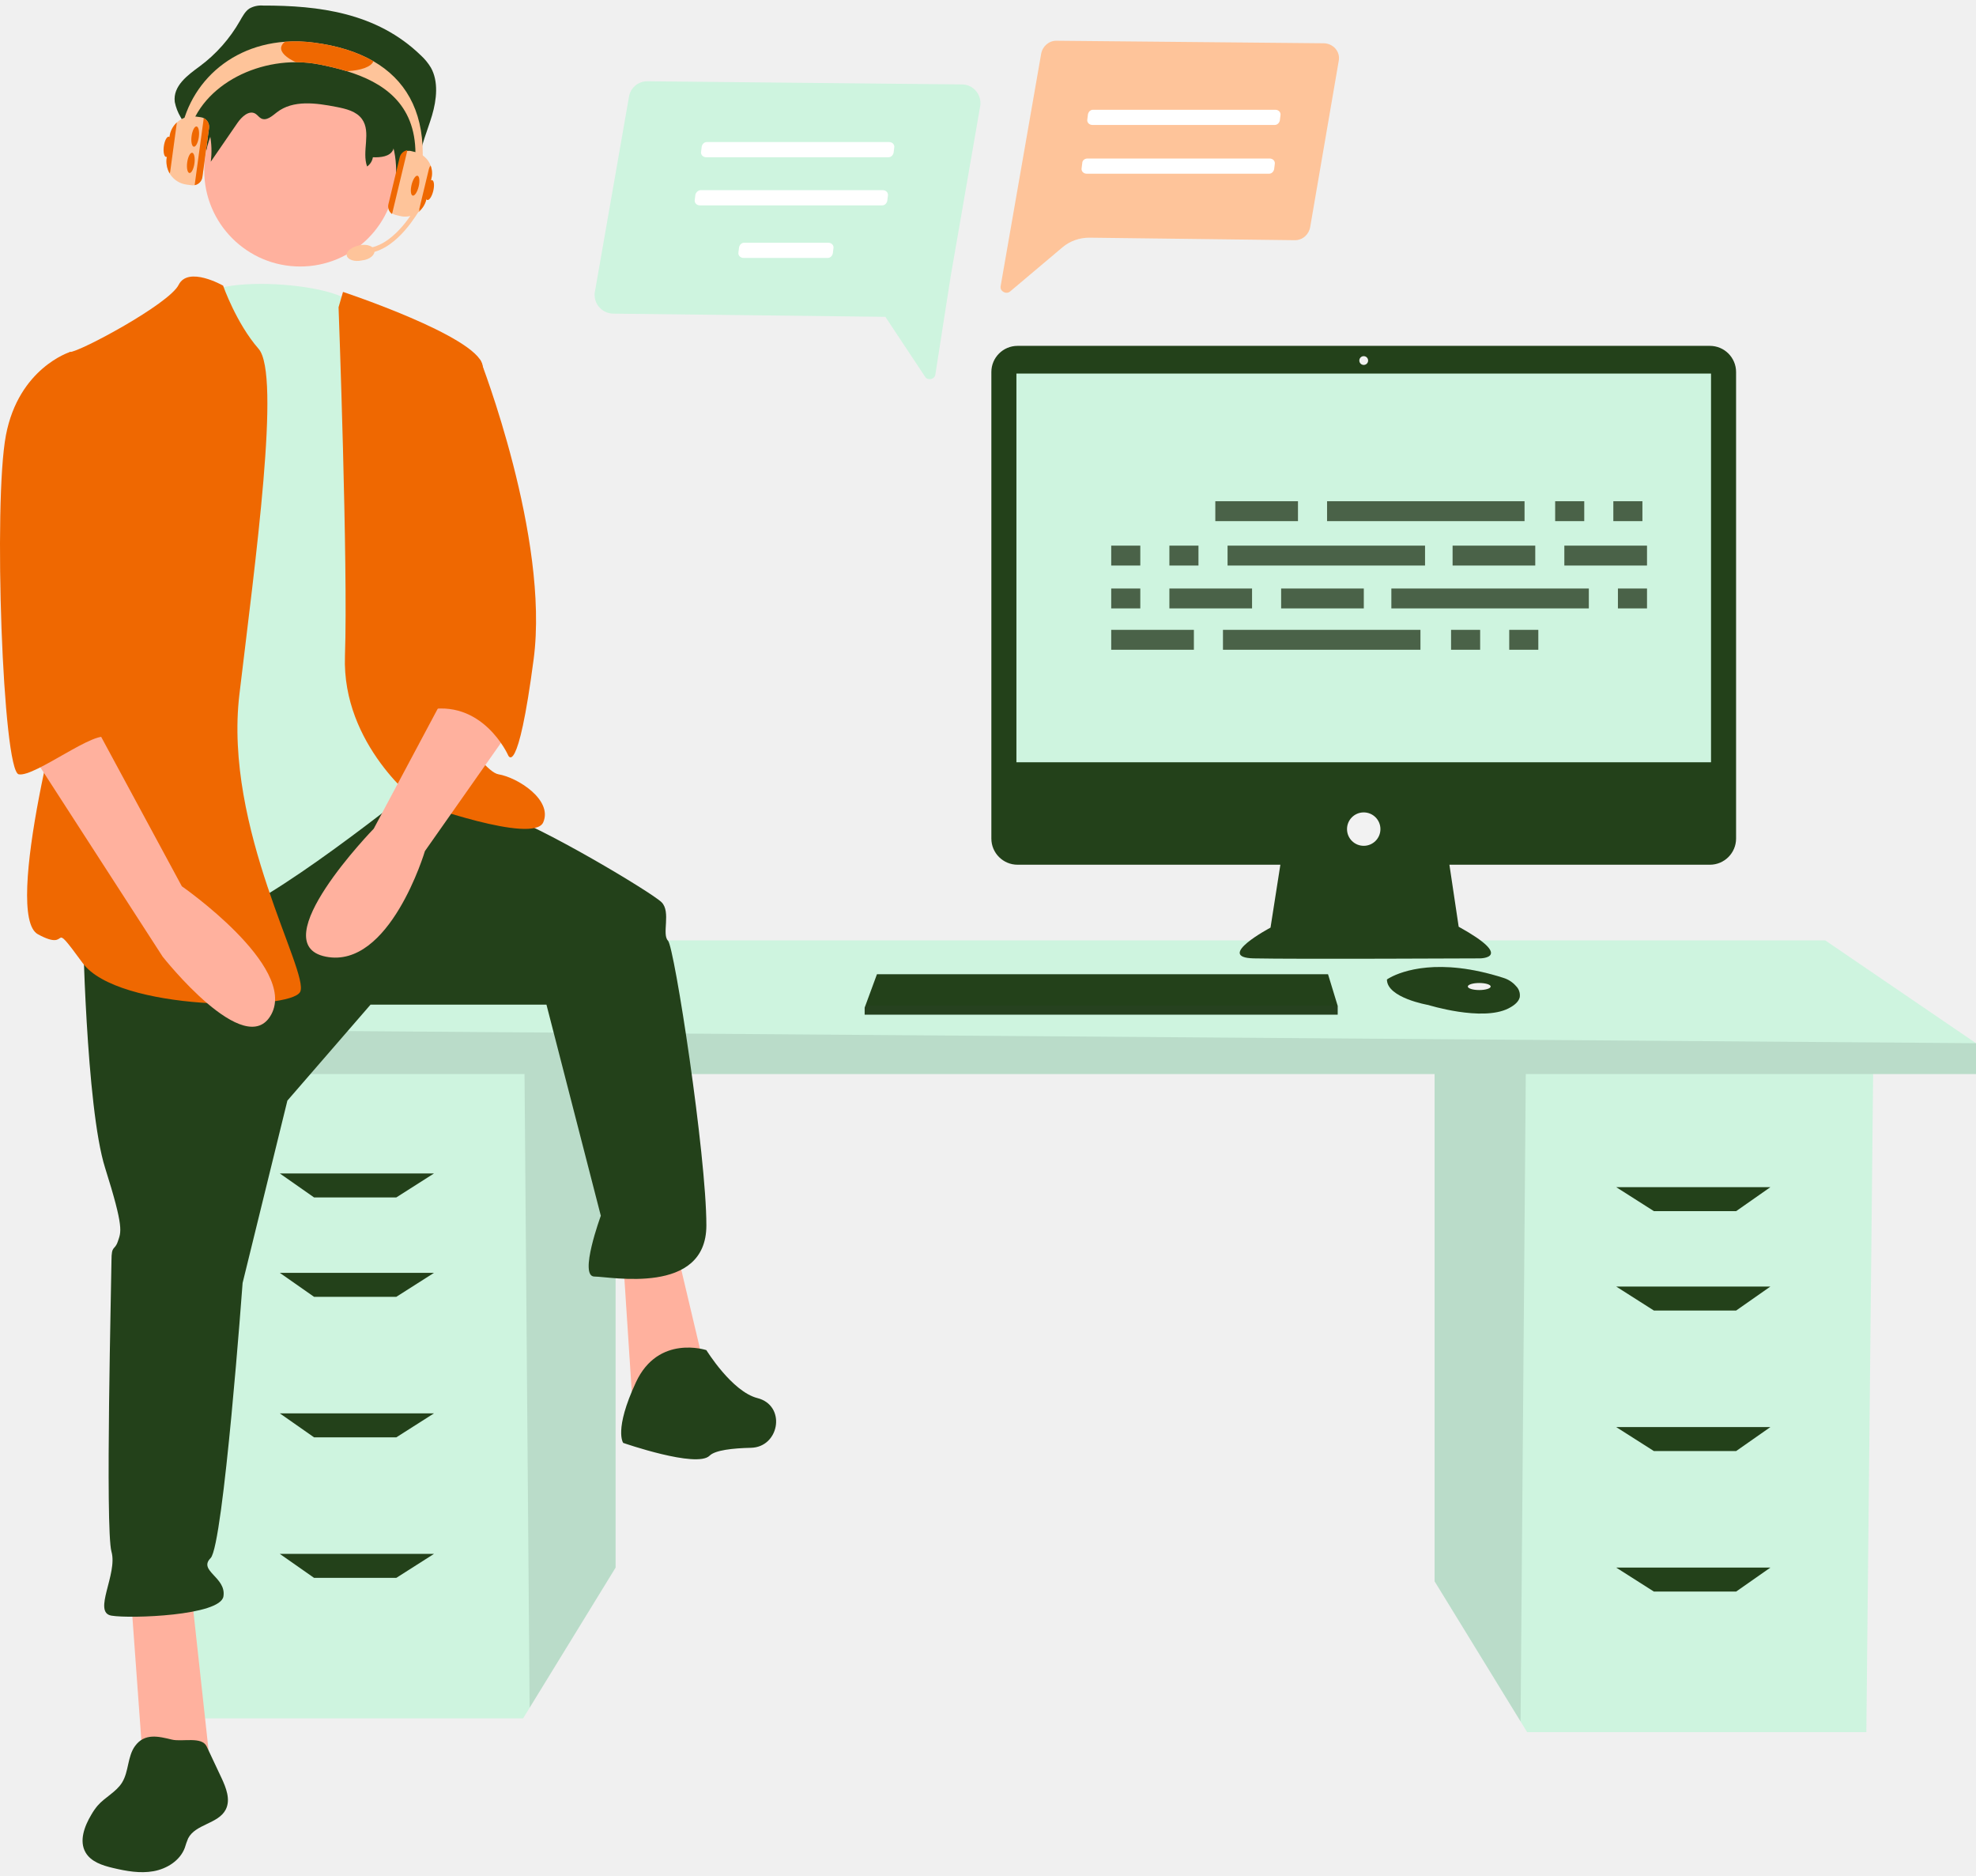
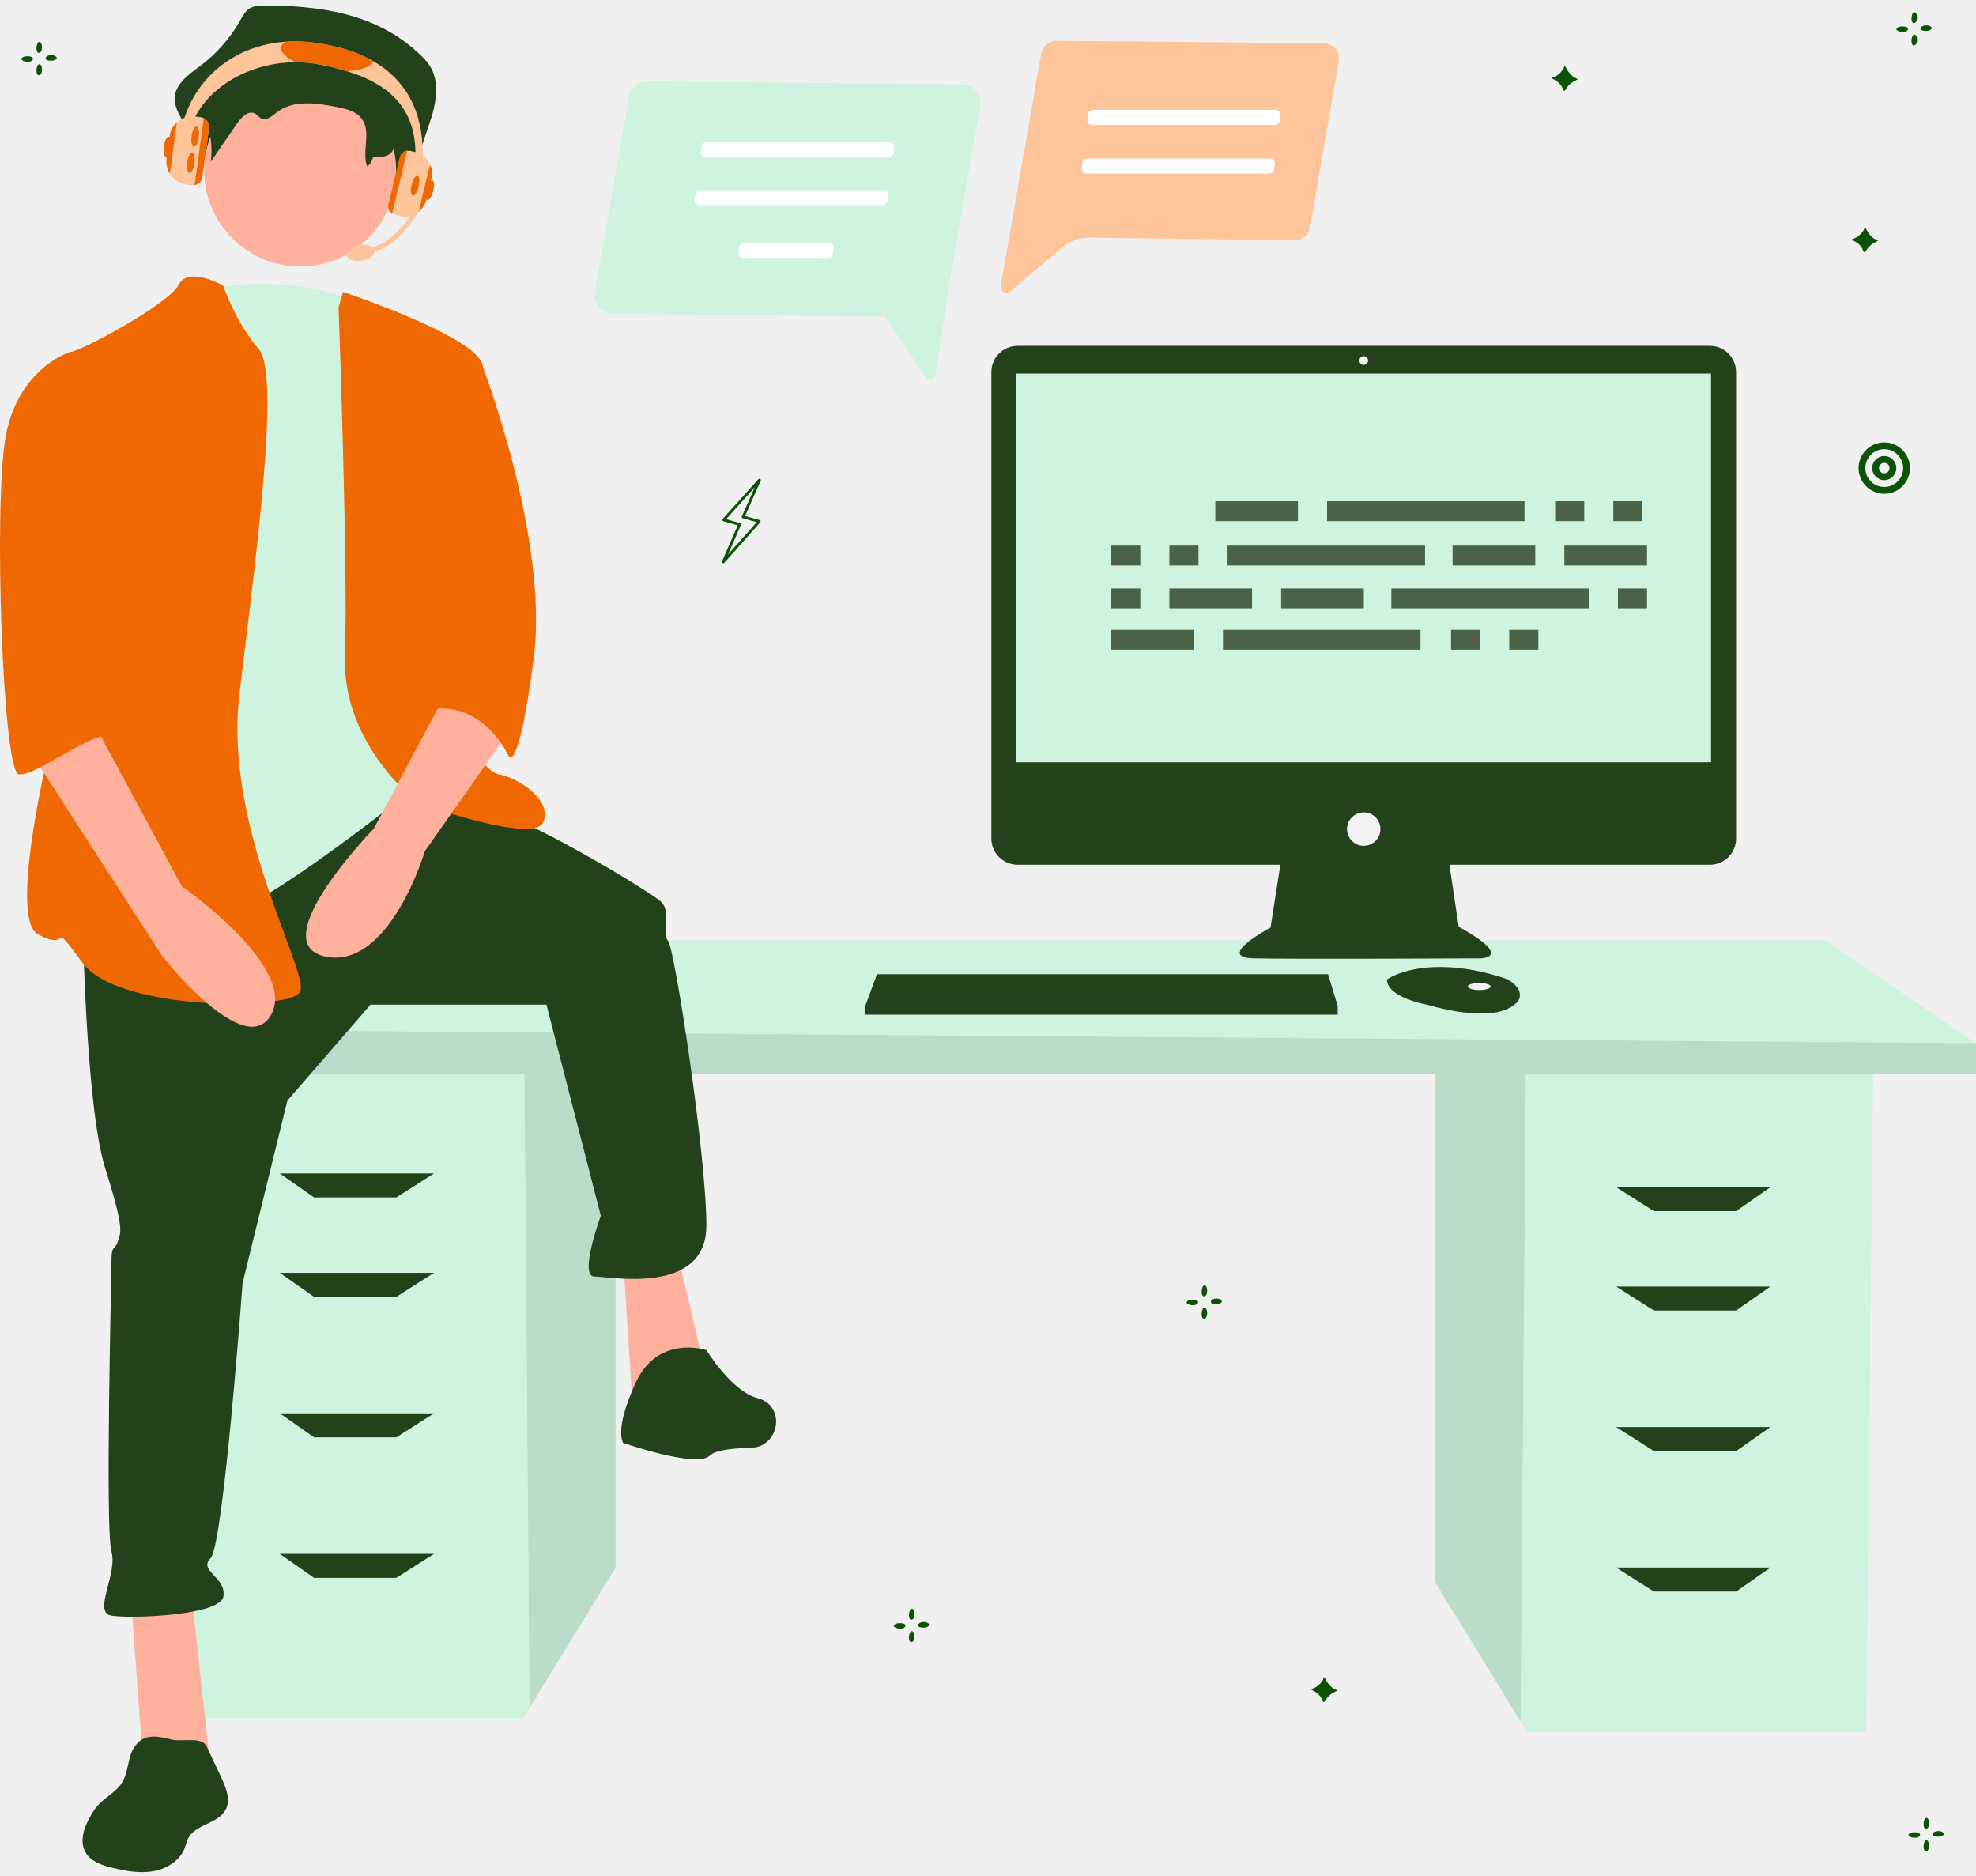
<svg xmlns="http://www.w3.org/2000/svg" data-name="Layer 1" width="711.188" height="675" viewBox="0 0 711.188 675" version="1.1" id="svg37968">
  <defs id="defs37972" />
  <polygon points="549.625,619.279 671.722,619.279 674.189,380.018 516.326,380.018 516.326,565.013 547.27,615.443 " fill="#e6e6e6" id="polygon37871" style="fill:#cef4df;fill-opacity:1" transform="translate(0,4)" />
  <polygon points="516.326,565.013 547.27,615.443 549.169,380.018 516.326,380.018 " opacity="0.1" id="polygon37873" transform="translate(0,4)" />
  <polygon points="188.267,614.345 66.17,614.345 63.703,375.084 221.566,375.084 221.566,560.08 190.622,610.51 " fill="#e6e6e6" id="polygon37875" style="fill:#cef4df;fill-opacity:1" transform="translate(0,4)" />
  <polygon points="221.566,560.08 190.622,610.51 188.723,375.084 221.566,375.084 " opacity="0.1" id="polygon37877" transform="translate(0,4)" />
  <polygon points="47.67,366.451 109.335,334.385 656.923,334.385 711.188,371.385 711.188,382.484 47.67,382.484 " fill="#e6e6e6" id="polygon37879" style="fill:#cef4df;fill-opacity:1" transform="translate(0,4)" />
  <polygon points="711.188,382.484 47.67,382.484 47.67,366.451 711.188,371.385 " opacity="0.1" id="polygon37881" transform="translate(0,4)" />
  <polygon points="113.035,426.883 100.702,418.25 156.201,418.25 142.635,426.883 " fill="#3f3d56" id="polygon37883" style="fill:#23411a;fill-opacity:1" transform="translate(0,4)" />
  <polygon points="113.035,462.649 100.702,454.016 156.201,454.016 142.635,462.649 " fill="#3f3d56" id="polygon37885" style="fill:#23411a;fill-opacity:1" transform="translate(0,4)" />
  <polygon points="113.035,513.215 100.702,504.581 156.201,504.581 142.635,513.215 " fill="#3f3d56" id="polygon37887" style="fill:#23411a;fill-opacity:1" transform="translate(0,4)" />
  <polygon points="113.035,563.78 100.702,555.147 156.201,555.147 142.635,563.78 " fill="#3f3d56" id="polygon37889" style="fill:#23411a;fill-opacity:1" transform="translate(0,4)" />
  <polygon points="624.857,431.816 637.19,423.183 581.691,423.183 595.257,431.816 " fill="#3f3d56" id="polygon37891" style="fill:#23411a;fill-opacity:1" transform="translate(0,4)" />
  <polygon points="624.857,467.582 637.19,458.949 581.691,458.949 595.257,467.582 " fill="#3f3d56" id="polygon37893" style="fill:#23411a;fill-opacity:1" transform="translate(0,4)" />
  <polygon points="624.857,518.148 637.19,509.515 581.691,509.515 595.257,518.148 " fill="#3f3d56" id="polygon37895" style="fill:#23411a;fill-opacity:1" transform="translate(0,4)" />
  <polygon points="624.857,568.713 637.19,560.08 581.691,560.08 595.257,568.713 " fill="#3f3d56" id="polygon37897" style="fill:#23411a;fill-opacity:1" transform="translate(0,4)" />
  <path d="M 615.414,124.456 H 366.228 a 9.423,9.423 0 0 0 -9.424,9.424 v 167.858 a 9.423,9.423 0 0 0 9.424,9.424 h 94.593 l -3.544,22.626 c 0,0 -20.253,10.759 -6.013,11.076 14.24,0.316 81.328,0 81.328,0 0,0 12.974,0 -7.595,-11.392 l -3.334,-22.31 h 93.75 a 9.423,9.423 0 0 0 9.424,-9.424 V 133.88 a 9.423,9.423 0 0 0 -9.424,-9.424 z" fill="#3f3d56" id="path37899" style="fill:#23411a;fill-opacity:1" />
  <rect x="365.823" y="134.424" width="249.996" height="139.871" fill="#f2f2f2" id="rect37901" style="fill:#cef4df;fill-opacity:1" />
  <circle cx="490.821" cy="298.346" r="6.013" fill="#f2f2f2" id="circle37905" />
  <polygon points="477.971,346.56 481.452,357.952 481.452,361.117 311.202,361.117 311.202,358.585 311.436,357.952 315.632,346.56 " fill="#3f3d56" id="polygon37907" style="fill:#23411a;fill-opacity:1" transform="translate(0,4)" />
  <path d="m 546.97,358.854 c -0.31,1.326 -1.481,2.725 -4.127,4.047 -9.493,4.747 -28.797,-1.266 -28.797,-1.266 0,0 -14.873,-2.532 -14.873,-9.177 a 11.866,11.866 0 0 1 1.304,-0.775 c 3.991,-2.112 17.225,-7.322 40.691,0.221 a 9.786,9.786 0 0 1 4.46,2.923 4.667,4.667 0 0 1 1.342,4.027 z" fill="#3f3d56" id="path37909" style="fill:#23411a;fill-opacity:1" />
  <path d="m 546.97,358.854 c -11.62,4.452 -21.977,4.785 -32.607,-2.598 a 23.343,23.343 0 0 0 -13.886,-4.573 c 3.991,-2.112 17.225,-7.322 40.691,0.221 a 9.786,9.786 0 0 1 4.46,2.923 4.667,4.667 0 0 1 1.342,4.027 z" opacity="0.1" id="path37911" style="fill:#23411a;fill-opacity:1" />
  <ellipse cx="532.4" cy="354.99" rx="4.114" ry="1.266" fill="#f2f2f2" id="ellipse37913" />
  <polygon points="311.436,357.952 481.452,357.952 481.452,361.117 311.202,361.117 311.202,358.585 " opacity="0.1" id="polygon37915" style="fill:#3f3d56;fill-opacity:1" transform="translate(0,4)" />
  <path d="m 94.661,2 a 8.554,8.554 0 0 0 -4.961,1.108 c -1.476,1.011 -2.406,2.782 -3.356,4.429 A 52.986,52.986 0 0 1 71.91,23.843 c -4.289,3.142 -9.742,7.06 -9.008,12.853 a 17.372,17.372 0 0 0 2.091,5.426 c 3.957,7.987 14.754,14.159 13.692,23.273 3.931,-6.581 -1.327,-9.835 2.604,-16.416 1.872,-3.134 5.124,-6.672 7.951,-4.704 0.946,0.659 1.568,1.841 2.553,2.419 2.351,1.38 4.853,-1.258 6.934,-3.126 7.177,-6.443 17.383,-4.755 26.314,-2.747 4.216,0.948 8.847,2.191 11.34,6.221 3.277,5.298 -3.113,11.02 -4.728,17.01 a 3.264,3.264 0 0 0 3.503,4.062 c 2.68,-0.264 5.854,-0.481 6.013,-1.657 3.372,0.12 7.503,-0.262 8.947,-3.772 a 14.762,14.762 0 0 0 0.693,-4.293 c 0.53,-5.897 3.033,-11.277 4.691,-16.89 1.658,-5.613 2.379,-12.191 -0.419,-17.167 a 19.864,19.864 0 0 0 -3.666,-4.456 C 135.534,4.512 114.657,1.977 94.661,2 Z" fill="#2f2e41" id="path37917" style="fill:#23411a;fill-opacity:1" />
  <path d="m 72.929,109.986 c -12.662,2.302 11.511,41.441 11.511,41.441 l 57.557,6.907 -13.814,-46.045 c 1.466,-11.265 -60.685,-14.638 -55.255,-2.302 z" fill="#ffb8b8" id="path37919" style="fill:#cef4df;fill-opacity:1" />
  <polygon points="51.633,632.631 75.806,632.631 68.9,569.318 47.028,569.318 " fill="#ffb8b8" id="polygon37921" style="fill:#ffb19e;fill-opacity:1" transform="translate(0,4)" />
  <polygon points="227.756,502.552 254.233,491.041 243.872,447.298 224.303,449.6 " fill="#ffb8b8" id="polygon37923" style="fill:#ffb19e;fill-opacity:1" transform="translate(0,4)" />
  <path d="m 29.761,331.58 c 0,0 1.151,66.766 8.058,88.637 6.907,21.872 5.756,23.023 4.605,26.476 -1.151,3.453 -2.302,1.151 -2.302,6.907 0,5.756 -2.302,96.695 0,104.753 2.302,8.058 -6.907,21.872 0,23.023 6.907,1.151 39.139,0 40.29,-6.907 1.151,-6.907 -9.209,-9.209 -4.605,-13.814 4.605,-4.605 11.511,-98.998 11.511,-98.998 l 16.116,-65.615 29.93,-34.534 h 63.312 l 19.569,75.975 c 0,0 -8.058,21.872 -2.302,21.872 5.756,0 40.29,6.907 40.29,-18.418 0,-25.325 -11.511,-100.149 -13.814,-102.451 -2.302,-2.302 1.151,-10.36 -2.302,-13.814 -3.453,-3.453 -43.743,-27.627 -58.708,-32.232 -14.965,-4.605 -35.958,-10.085 -35.958,-10.085 z" fill="#2f2e41" id="path37925" style="fill:#23411a;fill-opacity:1" />
  <path d="m 254.233,485.832 c 0,0 -17.267,-5.756 -25.325,11.511 -8.058,17.267 -4.605,21.872 -4.605,21.872 0,0 26.476,9.209 31.081,4.605 2.003,-2.003 8.365,-2.699 14.913,-2.846 9.973,-0.224 12.626,-14.333 3.207,-17.619 q -0.421,-0.147 -0.853,-0.255 c -9.209,-2.302 -18.418,-17.267 -18.418,-17.267 z" fill="#2f2e41" id="path37927" style="fill:#23411a;fill-opacity:1" />
  <circle cx="108.038" cy="61.365" r="34.534" fill="#ffb8b8" id="circle37929" style="fill:#ffb19e;fill-opacity:1" />
  <path d="m 63.144,124.375 c 0,0 56.406,11.511 70.219,-6.907 13.814,-18.418 19.569,51.801 19.569,51.801 l 6.907,73.673 -10.36,40.29 c 0,0 -54.103,43.743 -71.37,47.197 -17.267,3.453 -43.743,5.756 -43.743,5.756 0,0 8.058,-127.776 8.058,-130.078 0,-2.302 20.72,-81.731 20.72,-81.731 z" fill="#b5d6ff" id="path37931" style="fill:#cef4df;fill-opacity:1" />
  <path d="m 80.298,102.786 c 0,0 -12.55,-7.189 -16.003,-0.282 -3.453,6.907 -35.685,24.174 -39.139,24.174 -3.453,0 6.907,95.544 2.302,107.056 -4.605,11.511 -26.476,95.544 -13.814,102.451 12.662,6.907 3.453,-6.907 16.116,10.36 12.662,17.267 74.824,17.267 78.277,10.36 3.453,-6.907 -27.627,-58.708 -21.872,-107.056 5.756,-48.348 14.965,-115.114 6.907,-124.323 C 85.016,116.317 80.298,102.786 80.298,102.786 Z" fill="#2f2e41" id="path37933" style="fill:#ef6801;fill-opacity:1" />
  <path d="m 121.852,110.561 1.603,-5.518 c 0,0 47.895,15.878 50.198,26.238 2.302,10.36 1.151,82.882 -6.907,88.637 -8.058,5.756 -10.893,30.832 -11.511,28.778 -0.808,-2.682 17.267,28.778 24.174,29.93 6.907,1.151 19.569,9.209 16.116,17.267 -3.453,8.058 -44.894,-6.907 -44.894,-6.907 0,0 -27.627,-20.72 -26.476,-52.952 1.151,-32.232 -2.302,-125.474 -2.302,-125.474 z" fill="#2f2e41" id="path37935" style="fill:#ef6801;fill-opacity:1" />
  <path d="m 162.142,246.396 -27.627,51.801 c 0,0 -40.29,41.441 -17.267,46.045 23.023,4.605 35.685,-37.987 35.685,-37.987 l 29.93,-42.592 z" fill="#ffb8b8" id="path37937" style="fill:#ffb19e;fill-opacity:1" />
  <path d="m 96.344,11.036 a 7.838,7.838 0 0 0 -4.039,0.783 9.413,9.413 0 0 0 -2.732,3.131 39.773,39.773 0 0 1 -11.75,11.524 c -3.491,2.221 -7.93,4.99 -7.333,9.084 a 11.359,11.359 0 0 0 1.702,3.835 30.163,30.163 0 0 1 3.665,18.801 l 9.6,-13.954 c 1.524,-2.215 4.171,-4.715 6.472,-3.324 0.77,0.466 1.276,1.301 2.078,1.71 1.914,0.975 3.95,-0.889 5.644,-2.21 5.842,-4.554 14.15,-3.361 21.421,-1.942 3.432,0.67 7.202,1.549 9.231,4.397 3.372,4.733 -0.149,11.572 1.819,17.04 a 5.023,5.023 0 0 0 2.079,-3.317 c 2.745,0.085 6.107,-0.185 7.283,-2.666 a 9.188,9.188 0 0 0 0.564,-3.034 c 0.432,-4.168 2.469,-7.971 3.819,-11.938 1.35,-3.967 1.937,-8.616 -0.341,-12.133 a 14.681,14.681 0 0 0 -2.984,-3.149 C 129.616,12.811 112.621,11.02 96.344,11.036 Z" fill="#2f2e41" id="path37939" style="fill:#23411a;fill-opacity:1" />
  <path d="m 162.142,126.677 10.725,2.847 c 0,0 24.96,63.919 19.204,107.662 -5.756,43.743 -9.209,34.534 -9.209,34.534 0,0 -9.209,-20.72 -29.93,-16.116 z" fill="#2f2e41" id="path37941" style="fill:#ef6801;fill-opacity:1" />
  <path d="m 48.623,628.263 c -2.776,3.772 -2.219,9.165 -4.678,13.151 -2.131,3.455 -6.148,5.267 -8.814,8.329 a 22.326,22.326 0 0 0 -2.266,3.26 c -2.473,4.143 -4.483,9.452 -2.048,13.616 1.959,3.35 6.078,4.66 9.855,5.552 4.774,1.128 9.734,2.031 14.564,1.169 4.829,-0.862 9.549,-3.819 11.271,-8.412 a 32.5,32.5 0 0 1 1.205,-3.401 c 2.617,-5.153 10.827,-5.209 13.506,-10.33 1.875,-3.584 0.151,-7.916 -1.571,-11.576 l -5.261,-11.177 c -1.746,-3.709 -8.824,-1.576 -12.513,-2.465 -4.812,-1.159 -9.787,-2.436 -13.248,2.284 z" fill="#2f2e41" id="path37943" style="fill:#23411a;fill-opacity:1" />
  <path d="M 10.192,269.418 58.539,344.242 c 0,0 29.93,37.987 39.139,20.72 C 106.887,347.696 65.446,318.917 65.446,318.917 L 34.366,261.36 Z" fill="#ffb8b8" id="path37945" style="fill:#ffb19e;fill-opacity:1" />
  <path d="m 34.366,128.98 -9.209,-2.302 c 0,0 -18.418,5.756 -23.023,29.93 -4.605,24.174 -1.151,120.869 4.605,122.02 5.756,1.151 28.427,-16.837 32.056,-13.023 3.629,3.814 -7.882,-15.756 -4.429,-26.116 3.453,-10.36 3e-5,-110.509 3e-5,-110.509 z" fill="#2f2e41" id="path37947" style="fill:#ef6801;fill-opacity:1" />
  <g id="f3c2397c-d780-4cc6-97d8-1503d8277a2c" data-name="Group 13" style="fill:#4a6248;fill-opacity:1" transform="translate(0,4)">
    <rect id="ad41612f-86f7-46b2-a964-3a5da7bcf3cf" data-name="Rectangle 55" x="437.407" y="176.363" width="29.752" height="7.163" fill="#b5d6ff" style="fill:#4a6248;fill-opacity:1" />
    <rect id="b9a0b375-cc2a-4c59-8850-661af54e4f62" data-name="Rectangle 56" x="559.722" y="176.363" width="10.468" height="7.163" fill="#b5d6ff" style="fill:#4a6248;fill-opacity:1" />
    <rect id="e174c2ab-9bc5-41ec-b37c-b06fbf8a9878" data-name="Rectangle 57" x="580.659" y="176.363" width="10.468" height="7.163" fill="#b5d6ff" style="fill:#4a6248;fill-opacity:1" />
    <rect id="ba2479ac-4c7d-43b4-a028-73b1e20e4002" data-name="Rectangle 58" x="477.628" y="176.363" width="71.075" height="7.163" fill="#b5d6ff" style="fill:#4a6248;fill-opacity:1" />
    <rect id="ac60ef86-00f2-480b-8171-28b6fdfc1958" data-name="Rectangle 59" x="399.941" y="222.644" width="29.752" height="7.163" fill="#b5d6ff" style="fill:#4a6248;fill-opacity:1" />
    <rect id="b3d8298d-cd65-487a-8b19-4cee946356e7" data-name="Rectangle 60" x="522.256" y="222.644" width="10.468" height="7.163" fill="#b5d6ff" style="fill:#4a6248;fill-opacity:1" />
    <rect id="ed27f15f-f0c4-4569-8330-a6688f8e356c" data-name="Rectangle 61" x="543.193" y="222.644" width="10.468" height="7.163" fill="#b5d6ff" style="fill:#4a6248;fill-opacity:1" />
    <rect id="f685c005-adaf-4d60-acda-005b037d82a6" data-name="Rectangle 62" x="440.162" y="222.644" width="71.075" height="7.163" fill="#b5d6ff" style="fill:#4a6248;fill-opacity:1" />
    <rect id="eca7c7fc-83f8-48ca-a588-6606db47af3f" data-name="Rectangle 63" x="522.807" y="192.341" width="29.752" height="7.163" fill="#b5d6ff" style="fill:#4a6248;fill-opacity:1" />
    <rect id="a71b5b2f-f8b9-481d-a301-5e3357e5fe42" data-name="Rectangle 64" x="563.028" y="192.341" width="29.752" height="7.163" fill="#b5d6ff" style="fill:#4a6248;fill-opacity:1" />
    <rect id="abb3a25a-f854-41fc-8391-e6ad9fbe2417" data-name="Rectangle 66" x="399.941" y="192.341" width="10.468" height="7.163" fill="#b5d6ff" style="fill:#4a6248;fill-opacity:1" />
    <rect id="add2b425-b775-4eb5-9c25-8c4c14f957c9" data-name="Rectangle 67" x="420.878" y="192.341" width="10.468" height="7.163" fill="#b5d6ff" style="fill:#4a6248;fill-opacity:1" />
    <rect id="b7159612-3b84-4b0b-a885-612eaab04c06" data-name="Rectangle 68" x="441.815" y="192.341" width="71.075" height="7.163" fill="#b5d6ff" style="fill:#4a6248;fill-opacity:1" />
    <rect id="edfc7301-4de5-47dc-80e2-1ae2da982d6d" data-name="Rectangle 69" x="461.099" y="207.768" width="29.752" height="7.163" fill="#b5d6ff" style="fill:#4a6248;fill-opacity:1" />
    <rect id="e1009f91-6275-4375-80fa-0d778e331fdc" data-name="Rectangle 70" x="420.878" y="207.768" width="29.752" height="7.163" fill="#b5d6ff" style="fill:#4a6248;fill-opacity:1" />
    <rect id="a060fb9f-1f1a-4862-9a69-16dd49199e18" data-name="Rectangle 71" x="399.941" y="207.768" width="10.468" height="7.163" fill="#b5d6ff" style="fill:#4a6248;fill-opacity:1" />
    <rect id="b6754d5f-104f-449c-b9a9-cf9ac82bf5fe" data-name="Rectangle 73" x="582.312" y="207.768" width="10.468" height="7.163" fill="#b5d6ff" style="fill:#4a6248;fill-opacity:1" />
    <rect id="e6ed1ccd-2cfd-450f-a339-07df3a1ee6bb" data-name="Rectangle 74" x="500.768" y="207.768" width="71.075" height="7.163" fill="#b5d6ff" style="fill:#4a6248;fill-opacity:1" />
  </g>
  <circle cx="490.821" cy="129.738" r="1.582" fill="#f2f2f2" id="circle37903" />
  <path d="m 395.552,55.233 c 0,0 -1.067,7.735 7.871,7.602 0,0 -7.738,0.133 -7.605,7.336 0,0 -0.667,-5.736 -7.737,-6.936 0,-0.133 6.002,1.2 7.47,-8.002 z" fill="#2b5d8f" id="path46924" style="stroke-width:1.569" />
  <path d="m 214.051,105.346 12.306,-70.408 c 0.455,-3.189 3.19,-5.696 6.608,-5.696 l 113.259,1.139 c 4.102,0 7.065,3.647 6.61,7.52 l -10.712,61.749 -5.469,35.09 c -0.228,1.822 -2.735,2.279 -3.645,0.91 L 318.651,114.005 220.887,112.866 c -4.102,0 -7.292,-3.418 -6.836,-7.52 z" fill="#b5d6ff" id="path47046" style="stroke-width:1.569;fill:#cef4df;fill-opacity:1" />
  <path d="m 254.386,51.117 h 65.632 c 1.139,0 2.051,0.91 1.823,2.049 l -0.228,1.823 c -0.229,0.912 -0.912,1.594 -1.823,1.594 h -65.632 c -1.139,0 -2.051,-0.91 -1.823,-2.049 l 0.229,-1.823 c 0.228,-0.912 0.91,-1.594 1.822,-1.594 z" fill="#ffffff" id="path47048" style="stroke-width:1.569" />
  <path d="m 252.108,68.433 h 65.632 c 1.139,0 2.051,0.912 1.823,2.051 l -0.229,1.822 c -0.228,0.912 -0.91,1.596 -1.822,1.596 h -65.632 c -1.139,0 -2.051,-0.912 -1.823,-2.051 l 0.228,-1.823 c 0.229,-0.912 1.141,-1.594 1.823,-1.594 z" fill="#ffffff" id="path47050" style="stroke-width:1.569" />
  <path d="m 267.832,87.345 h 30.309 c 1.139,0 2.051,0.912 1.823,2.051 l -0.228,1.823 c -0.228,0.912 -0.912,1.594 -1.823,1.594 h -30.309 c -1.139,0 -2.051,-0.912 -1.823,-2.051 l 0.228,-1.822 c 0.229,-0.912 0.912,-1.596 1.823,-1.596 z" fill="#ffffff" id="path47052" style="stroke-width:1.569" />
  <path d="m 363.545,104.891 c -1.368,1.139 -3.647,0 -3.419,-1.823 l 14.585,-83.623 c 0.457,-2.734 2.735,-4.785 5.47,-4.785 l 96.168,0.912 c 3.418,0 6.153,2.961 5.469,6.379 L 471.562,81.648 c -0.455,2.735 -2.735,4.785 -5.469,4.785 l -74.063,-0.91 c -3.418,0 -6.837,1.139 -9.571,3.418 z" fill="#ecadad" id="path47054" style="stroke-width:1.569;fill:#fec49a;fill-opacity:1" />
  <path d="m 393.397,39.495 h 65.632 c 1.139,0 2.051,0.912 1.823,2.051 l -0.228,1.823 c -0.229,0.912 -0.912,1.594 -1.823,1.594 h -65.632 c -1.139,0 -2.051,-0.912 -1.823,-2.051 l 0.229,-1.822 c 0.228,-0.912 0.91,-1.596 1.822,-1.596 z" fill="#ffffff" id="path47056" style="stroke-width:1.569" />
  <path d="m 391.346,57.041 h 65.632 c 1.139,0 2.051,0.912 1.823,2.051 l -0.228,1.822 c -0.229,0.912 -0.912,1.596 -1.823,1.596 h -65.632 c -1.139,0 -2.051,-0.912 -1.823,-2.051 l 0.229,-1.823 c 0,-0.912 0.91,-1.594 1.822,-1.594 z" fill="#ffffff" id="path47058" style="stroke-width:1.569" />
  <path d="m 64.377,55.283 h 2.628 c 0,-19.868 19.663,-32.887 39.499,-32.898 a 43.301,43.301 0 0 1 8.594,0.836 c 3.185,0.636 6.491,1.398 9.739,2.392 12.809,3.926 24.688,11.516 24.688,29.671 a 41.308,41.308 0 0 1 -1.335,10.449 l 2.544,0.662 a 44.086,44.086 0 0 0 1.419,-11.111 c 0,-15.863 -6.512,-26.759 -17.76,-33.255 -5.913,-3.416 -13.13,-5.619 -21.397,-6.691 A 51.053,51.053 0 0 0 102.615,15.022 C 79.803,16.662 64.377,34.154 64.377,55.283 Z" fill="#a5ceff" id="path56191" style="fill:#fec49a;fill-opacity:1;stroke-width:0.526" />
  <path d="m 59.998,56.739 1.035,-7.653 a 8.257,8.257 0 0 1 2.628,-5.025 8.313,8.313 0 0 1 6.964,-2.102 l 1.645,0.226 a 3.429,3.429 0 0 1 2.286,1.33 3.442,3.442 0 0 1 0.678,2.56 L 72.844,63.704 a 3.457,3.457 0 0 1 -2.786,2.928 3.235,3.235 0 0 1 -0.641,0.063 3.416,3.416 0 0 1 -0.463,-0.032 l -1.84,-0.247 a 8.3,8.3 0 0 1 -5.645,-3.38 c -0.142,-0.2 -0.279,-0.405 -0.405,-0.615 a 8.803,8.803 0 0 1 -1.067,-5.682 z" fill="#a5ceff" id="path56193" style="fill:#fec49a;fill-opacity:1;stroke-width:0.526" />
  <path d="m 73.333,42.506 a 3.381,3.381 0 0 1 1.225,1.009 3.442,3.442 0 0 1 0.678,2.56 L 72.844,63.704 a 3.457,3.457 0 0 1 -2.786,2.928 z" fill="#ffffff" id="path56195" style="fill:#ef6801;fill-opacity:1;stroke-width:0.526" />
  <path d="m 59.998,56.739 1.035,-7.653 a 8.257,8.257 0 0 1 2.628,-5.025 L 61.281,61.601 a 3.246,3.246 0 0 1 -0.215,0.82 8.803,8.803 0 0 1 -1.067,-5.682 z" fill="#3f3d56" id="path56197" style="fill:#ef6801;fill-opacity:1;stroke-width:0.526" />
  <ellipse cx="-75.932" cy="48.844" rx="1.314" ry="3.679" transform="matrix(-0.9909235,-0.134427,-0.134427,0.9909235,0,0)" fill="#3f3d56" id="ellipse56199" style="fill:#ef6801;fill-opacity:1;stroke-width:0.526" />
  <ellipse cx="-76.222" cy="39.257" rx="1.314" ry="3.679" transform="matrix(-0.9909235,-0.134427,-0.134427,0.9909235,0,0)" fill="#3f3d56" id="ellipse56201" style="fill:#ef6801;fill-opacity:1;stroke-width:0.526" />
  <ellipse cx="-66.821" cy="44.245" rx="1.314" ry="3.679" transform="matrix(-0.9909235,-0.134427,-0.134427,0.9909235,0,0)" fill="#3f3d56" id="ellipse56203" style="fill:#ef6801;fill-opacity:1;stroke-width:0.526" />
  <path d="m 106.504,22.386 a 43.301,43.301 0 0 1 8.594,0.836 c 3.185,0.636 6.491,1.398 9.739,2.392 5.072,-0.247 8.804,-1.561 9.556,-3.585 -5.913,-3.416 -13.13,-5.619 -21.397,-6.691 a 51.053,51.053 0 0 0 -10.381,-0.315 3.01,3.01 0 0 0 -1.43,2.008 c -0.247,1.829 1.84,3.774 5.319,5.356 z" fill="#3f3d56" id="path56205" style="fill:#ef6801;fill-opacity:1;stroke-width:0.526" />
  <path d="m 140.059,73.522 4.047,-16.825 a 3.166,3.166 0 0 1 2.565,-2.392 3.539,3.539 0 0 1 0.526,-0.042 3.167,3.167 0 0 1 0.736,0.089 l 1.566,0.378 a 7.834,7.834 0 0 1 5.776,9.44 l -1.813,7.548 a 8.328,8.328 0 0 1 -2.807,4.531 7.382,7.382 0 0 1 -0.715,0.51 7.784,7.784 0 0 1 -5.976,0.967 L 142.403,77.348 a 3.07,3.07 0 0 1 -1.141,-0.531 3.15,3.15 0 0 1 -1.204,-3.296 z" fill="#a5ceff" id="path56207" style="fill:#fec49a;fill-opacity:1;stroke-width:0.526" />
  <ellipse cx="-160.89" cy="30.005" rx="1.314" ry="3.679" transform="matrix(-0.9722455,-0.2339631,-0.2339631,0.9722455,0,0)" fill="#3f3d56" id="ellipse56209" style="fill:#ef6801;fill-opacity:1;stroke-width:0.526" />
  <ellipse cx="-166.369" cy="30.308" rx="1.314" ry="3.679" transform="matrix(-0.9722455,-0.2339631,-0.2339631,0.9722455,0,0)" fill="#3f3d56" id="ellipse56211" style="fill:#ef6801;fill-opacity:1;stroke-width:0.526" />
  <path d="m 139.801,73.459 4.047,-16.825 a 3.433,3.433 0 0 1 2.78,-2.586 l -5.524,22.98 a 3.422,3.422 0 0 1 -1.304,-3.569 z" fill="#ffffff" id="path56213" style="fill:#ef6801;fill-opacity:1;stroke-width:0.526" />
  <path d="m 154.361,60.839 a 3.404,3.404 0 0 1 0.615,-1.288 7.74,7.74 0 0 1 0.3,4.62 l -1.813,7.548 a 8.328,8.328 0 0 1 -2.807,4.531 z" fill="#3f3d56" id="path56215" style="fill:#ef6801;fill-opacity:1;stroke-width:0.526" />
  <path d="m 133.241,90.998 -0.301,-1.81 c 9.655,-1.508 16.595,-14.48 16.595,-14.48 l 1.508,0.904 c -0.603,0.605 -7.542,13.576 -17.802,15.386 z" fill="#ff4751" id="path47012" style="stroke-width:2.078;fill:#fec49a;fill-opacity:1" />
  <path d="m 134.75,90.094 c -0.301,-1.508 -2.716,-2.414 -5.431,-1.812 -2.714,0.605 -4.827,2.113 -4.525,3.622 0.301,1.508 2.716,2.412 5.431,1.81 3.017,-0.301 4.829,-2.111 4.525,-3.619 z" fill="#ff4751" id="path47014" style="stroke-width:2.078;fill:#fec49a;fill-opacity:1" />
+   <g id="g15488" transform="matrix(1.375217,0,0,1.375217,550.288,-114.9134)" style="fill:#0c5207;fill-opacity:1">
+     <path d="m 92.993,201.087 c -2.73,0 -4.95,2.22 -4.95,4.949 0,2.73 2.22,4.95 4.95,4.95 2.729,0 4.949,-2.22 4.949,-4.95 0,-2.729 -2.22,-4.949 -4.949,-4.949 z m 0,11.672 c -3.707,0 -6.723,-3.015 -6.723,-6.723 0,-3.707 3.016,-6.722 6.723,-6.722 3.707,0 6.722,3.015 6.722,6.722 0,3.708 -3.015,6.723 -6.722,6.723" style="fill:#0c5207;fill-opacity:1;fill-rule:nonzero;stroke:none;stroke-width:0.01" id="path6165" />
+     <path d="m 92.993,204.657 c -0.76,0 -1.379,0.619 -1.379,1.379 0,0.761 0.619,1.38 1.379,1.38 0.76,0 1.379,-0.619 1.379,-1.38 0,-0.76 -0.619,-1.379 -1.379,-1.379 z m 0,4.532 c -1.739,0 -3.152,-1.415 -3.152,-3.153 0,-1.738 1.414,-3.152 3.152,-3.152 1.739,0 3.152,1.415 3.152,3.152 0,1.739 -1.414,3.153 -3.152,3.153" style="fill:#0c5207;fill-opacity:1;fill-rule:nonzero;stroke:none;stroke-width:0.01" id="path6167" />
+   </g>
+   <path d="m 562.217,31.397 c -0.283,-0.748 -1.253,-1.788 -2.179,-2.334 l -1.67,-0.985 1.325,-0.557 c 1.477,-0.621 3.288,-2.681 3.288,-3.741 0,-0.379 0.464,0.187 1.031,1.259 0.567,1.072 1.669,2.291 2.449,2.71 l 1.418,0.761 -1.567,0.844 c -0.862,0.464 -1.906,1.418 -2.32,2.119 -0.946,1.602 -1.145,1.594 -1.774,-0.074 z" style="fill:#0c5207;fill-opacity:1;stroke-width:0.453" id="path16037-4-6" />
+   <path d="m 670.273,89.517 c -0.283,-0.748 -1.253,-1.788 -2.179,-2.334 l -1.67,-0.985 1.325,-0.557 c 1.477,-0.621 3.288,-2.681 3.288,-3.741 0,-0.379 0.464,0.187 1.031,1.259 0.567,1.072 1.669,2.291 2.449,2.71 l 1.418,0.761 -1.567,0.844 c -0.862,0.464 -1.906,1.418 -2.32,2.119 -0.946,1.602 -1.145,1.594 -1.774,-0.074 z" style="fill:#0c5207;fill-opacity:1;stroke-width:0.453" id="path16037-4-6-0" />
+   <path d="m 475.641,611.21 c -0.283,-0.748 -1.253,-1.788 -2.179,-2.334 l -1.67,-0.985 1.325,-0.557 c 1.477,-0.621 3.288,-2.681 3.288,-3.741 0,-0.379 0.464,0.187 1.031,1.259 0.567,1.072 1.669,2.291 2.449,2.71 l 1.418,0.761 -1.567,0.844 c -0.862,0.464 -1.906,1.418 -2.32,2.119 -0.946,1.602 -1.145,1.594 -1.774,-0.074 z" style="fill:#0c5207;fill-opacity:1;stroke-width:0.453" id="path16037-4-6-2" />
+   <path d="m 688.148,15.801 c -0.435,-1.133 0.022,-3.248 0.731,-3.383 0.822,-0.156 1.336,1.426 0.956,2.942 -0.272,1.085 -1.333,1.363 -1.687,0.441 z m -5.114,-4.712 c -0.574,-0.334 -0.627,-0.543 -0.253,-0.994 0.669,-0.806 3.552,-0.752 3.868,0.073 0.464,1.208 -2.031,1.843 -3.616,0.921 z m 8.304,-0.6 c -0.44,-1.146 2.071,-1.874 3.451,-1 1.08,0.684 0.165,1.645 -1.568,1.645 -1.128,0 -1.712,-0.2 -1.883,-0.644 z m -3.19,-2.739 c -0.435,-1.133 0.022,-3.248 0.731,-3.383 0.822,-0.156 1.336,1.426 0.956,2.942 -0.272,1.085 -1.333,1.363 -1.687,0.441 z" style="fill:#0c5207;fill-opacity:1;stroke-width:0.403" id="path16786" />
+   <path d="m 432.656,473.965 c -0.435,-1.133 0.022,-3.248 0.731,-3.383 0.822,-0.156 1.336,1.426 0.956,2.942 -0.272,1.085 -1.333,1.363 -1.687,0.441 z m -5.114,-4.712 c -0.574,-0.334 -0.627,-0.543 -0.253,-0.994 0.669,-0.806 3.552,-0.752 3.868,0.073 0.464,1.208 -2.031,1.843 -3.616,0.921 z m 8.304,-0.6 c -0.44,-1.146 2.071,-1.874 3.451,-1 1.08,0.684 0.165,1.645 -1.568,1.645 -1.128,0 -1.712,-0.2 -1.883,-0.644 z m -3.19,-2.739 c -0.435,-1.133 0.022,-3.248 0.731,-3.383 0.822,-0.156 1.336,1.426 0.956,2.942 -0.272,1.085 -1.333,1.363 -1.687,0.441 z" style="fill:#0c5207;fill-opacity:1;stroke-width:0.403" id="path16786-3" />
+   <path d="m 261.358,186.816 4.984,1.432 c 0.137,0.039 0.251,0.136 0.312,0.265 0.061,0.129 0.063,0.278 0.006,0.409 l -4.627,10.606 10.339,-11.658 -5.042,-1.375 c -0.139,-0.038 -0.255,-0.135 -0.317,-0.265 -0.062,-0.131 -0.064,-0.281 -0.006,-0.413 l 4.616,-10.424 z m -1.03,15.875 c -0.092,0 -0.184,-0.026 -0.267,-0.078 -0.205,-0.131 -0.285,-0.392 -0.187,-0.615 l 5.651,-12.954 -5.202,-1.495 c -0.164,-0.047 -0.293,-0.175 -0.339,-0.339 -0.047,-0.164 -0.007,-0.341 0.108,-0.468 l 12.877,-14.33 c 0.163,-0.181 0.433,-0.217 0.638,-0.085 0.204,0.132 0.282,0.394 0.184,0.616 l -5.644,12.746 5.255,1.434 c 0.166,0.045 0.296,0.172 0.345,0.336 0.049,0.164 0.008,0.342 -0.105,0.47 l -12.943,14.594 c -0.097,0.109 -0.233,0.167 -0.37,0.167" style="fill:#0c5207;fill-opacity:1;fill-rule:nonzero;stroke:none;stroke-width:0.007" id="path46121-2-6" />
+   <path d="m 13.295,26.512 c -0.435,-1.133 0.022,-3.248 0.731,-3.383 0.822,-0.156 1.336,1.426 0.956,2.942 -0.272,1.085 -1.333,1.363 -1.687,0.441 z m -5.114,-4.712 c -0.574,-0.334 -0.627,-0.543 -0.253,-0.994 0.669,-0.806 3.552,-0.752 3.868,0.073 0.464,1.208 -2.031,1.843 -3.616,0.921 z m 8.304,-0.6 c -0.44,-1.146 2.071,-1.874 3.451,-1 1.08,0.684 0.165,1.645 -1.568,1.645 -1.128,0 -1.712,-0.2 -1.883,-0.644 z m -3.19,-2.739 c -0.435,-1.133 0.022,-3.248 0.731,-3.383 0.822,-0.156 1.336,1.426 0.956,2.942 -0.272,1.085 -1.333,1.363 -1.687,0.441 z" style="fill:#0c5207;fill-opacity:1;stroke-width:0.403" id="path16786-8" />
+   <path d="m 692.5,665.587 c -0.435,-1.133 0.022,-3.248 0.731,-3.383 0.822,-0.156 1.336,1.426 0.956,2.942 -0.272,1.085 -1.333,1.363 -1.687,0.441 z m -5.114,-4.712 c -0.574,-0.334 -0.627,-0.543 -0.253,-0.994 0.669,-0.806 3.552,-0.752 3.868,0.073 0.464,1.208 -2.031,1.843 -3.616,0.921 z m 8.304,-0.6 c -0.44,-1.146 2.071,-1.874 3.451,-1 1.08,0.684 0.165,1.645 -1.568,1.645 -1.128,0 -1.712,-0.2 -1.883,-0.644 z m -3.19,-2.739 c -0.435,-1.133 0.022,-3.248 0.731,-3.383 0.822,-0.156 1.336,1.426 0.956,2.942 -0.272,1.085 -1.333,1.363 -1.687,0.441 z" style="fill:#0c5207;fill-opacity:1;stroke-width:0.403" id="path16786-8-2" />
+   <path d="m 327.314,590.343 c -0.435,-1.133 0.022,-3.248 0.731,-3.383 0.822,-0.156 1.336,1.426 0.956,2.942 -0.272,1.085 -1.333,1.363 -1.687,0.441 z m -5.114,-4.712 c -0.574,-0.334 -0.627,-0.543 -0.253,-0.994 0.669,-0.806 3.552,-0.752 3.868,0.073 0.464,1.208 -2.031,1.843 -3.616,0.921 z m 8.304,-0.6 c -0.44,-1.146 2.071,-1.874 3.451,-1 1.08,0.684 0.165,1.645 -1.568,1.645 -1.128,0 -1.712,-0.2 -1.883,-0.644 z m -3.19,-2.739 c -0.435,-1.133 0.022,-3.248 0.731,-3.383 0.822,-0.156 1.336,1.426 0.956,2.942 -0.272,1.085 -1.333,1.363 -1.687,0.441 z" style="fill:#0c5207;fill-opacity:1;stroke-width:0.403" id="path16786-9" />
</svg>
